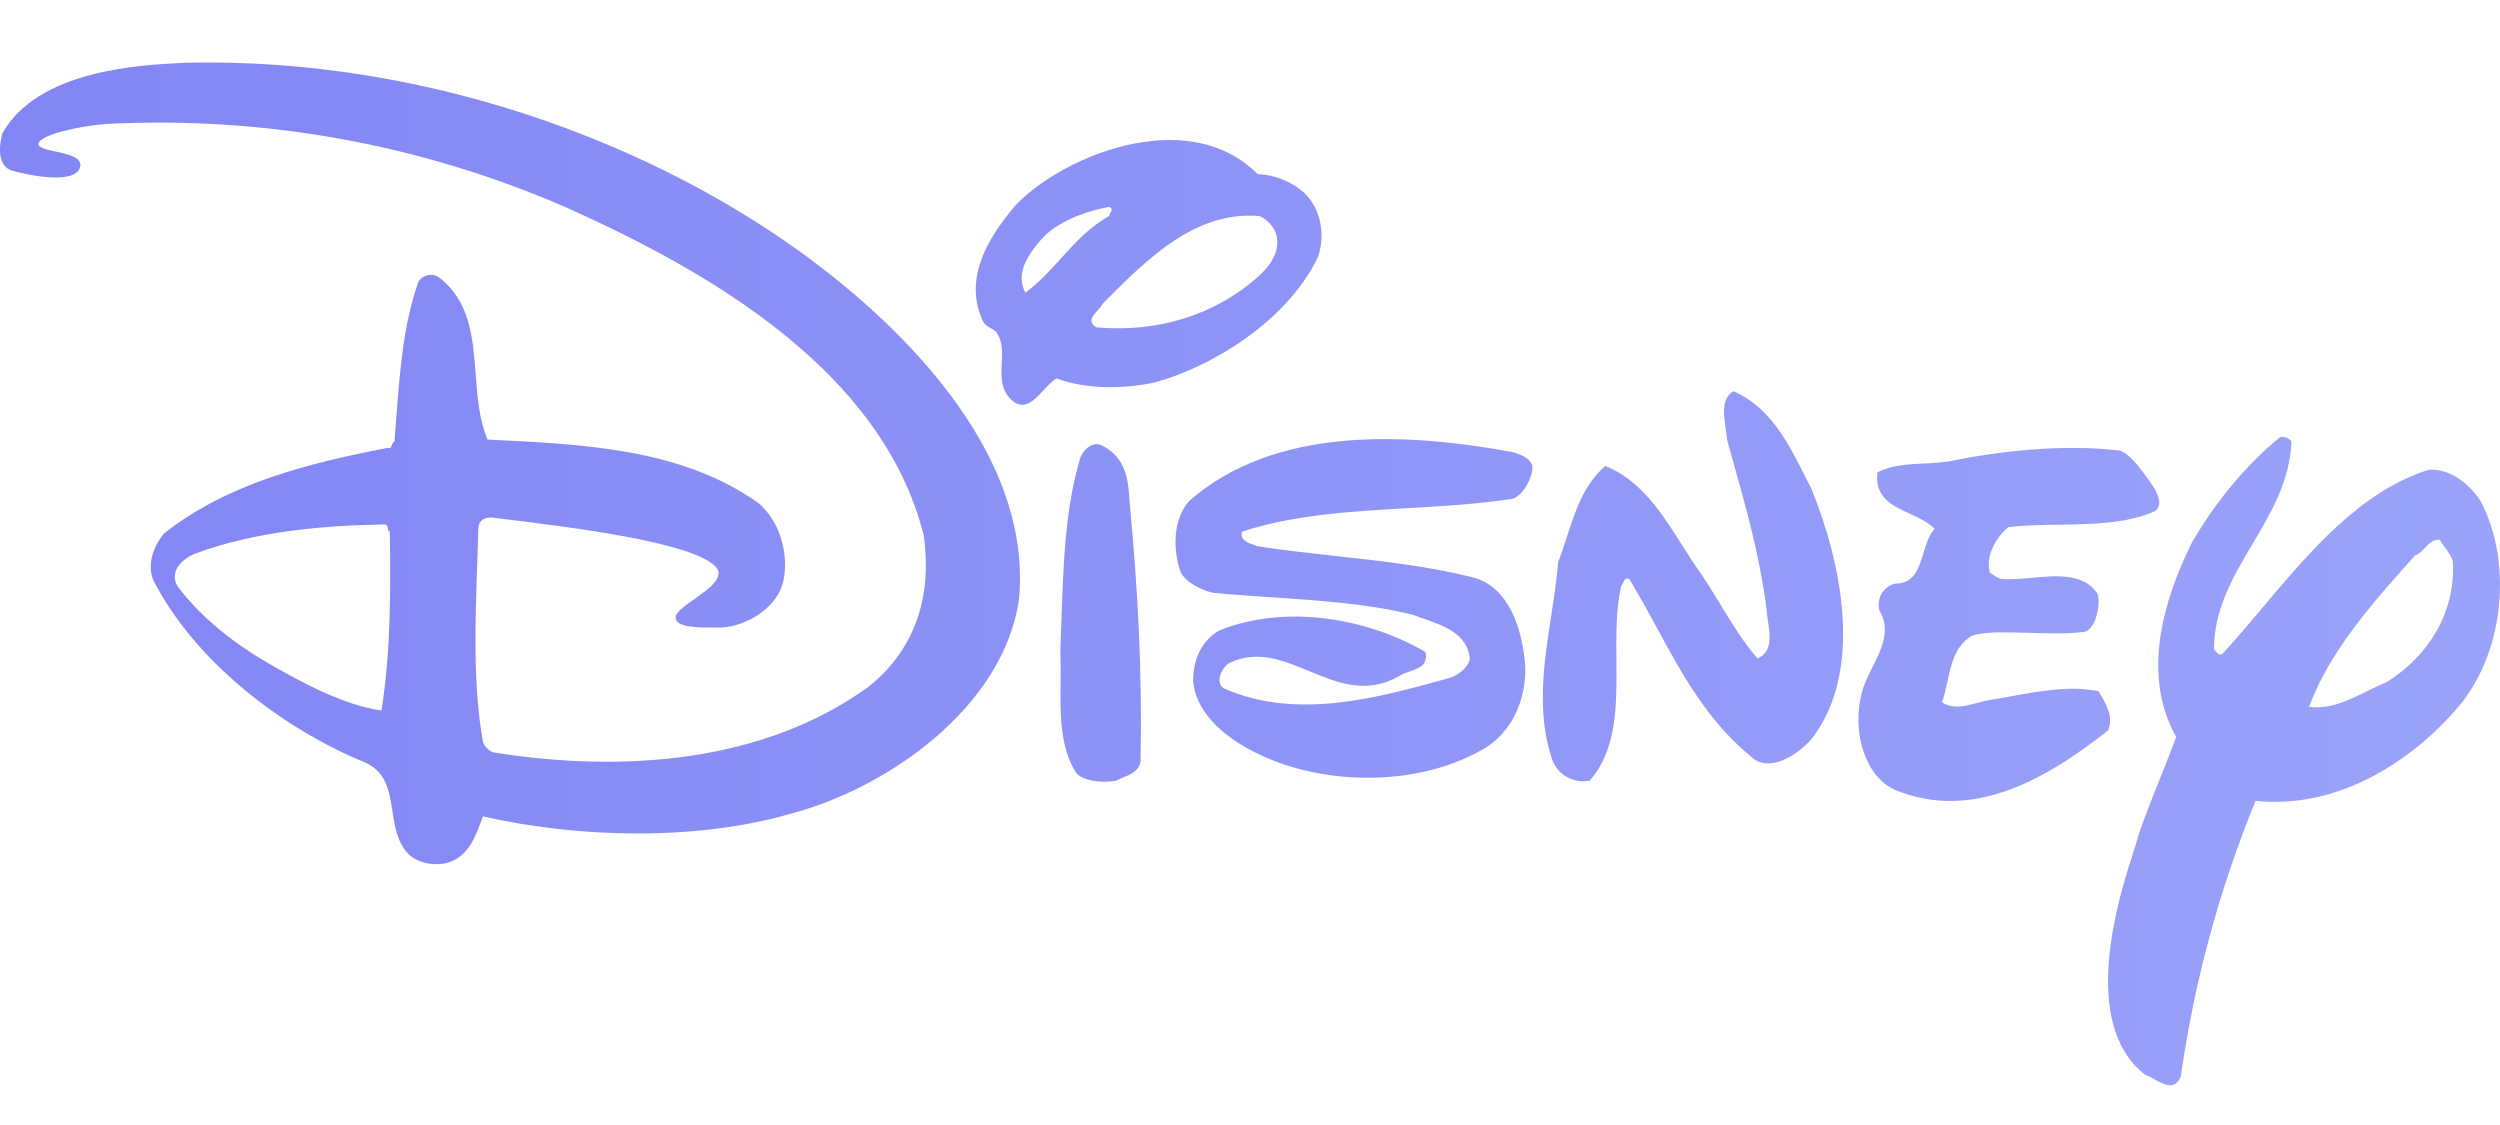
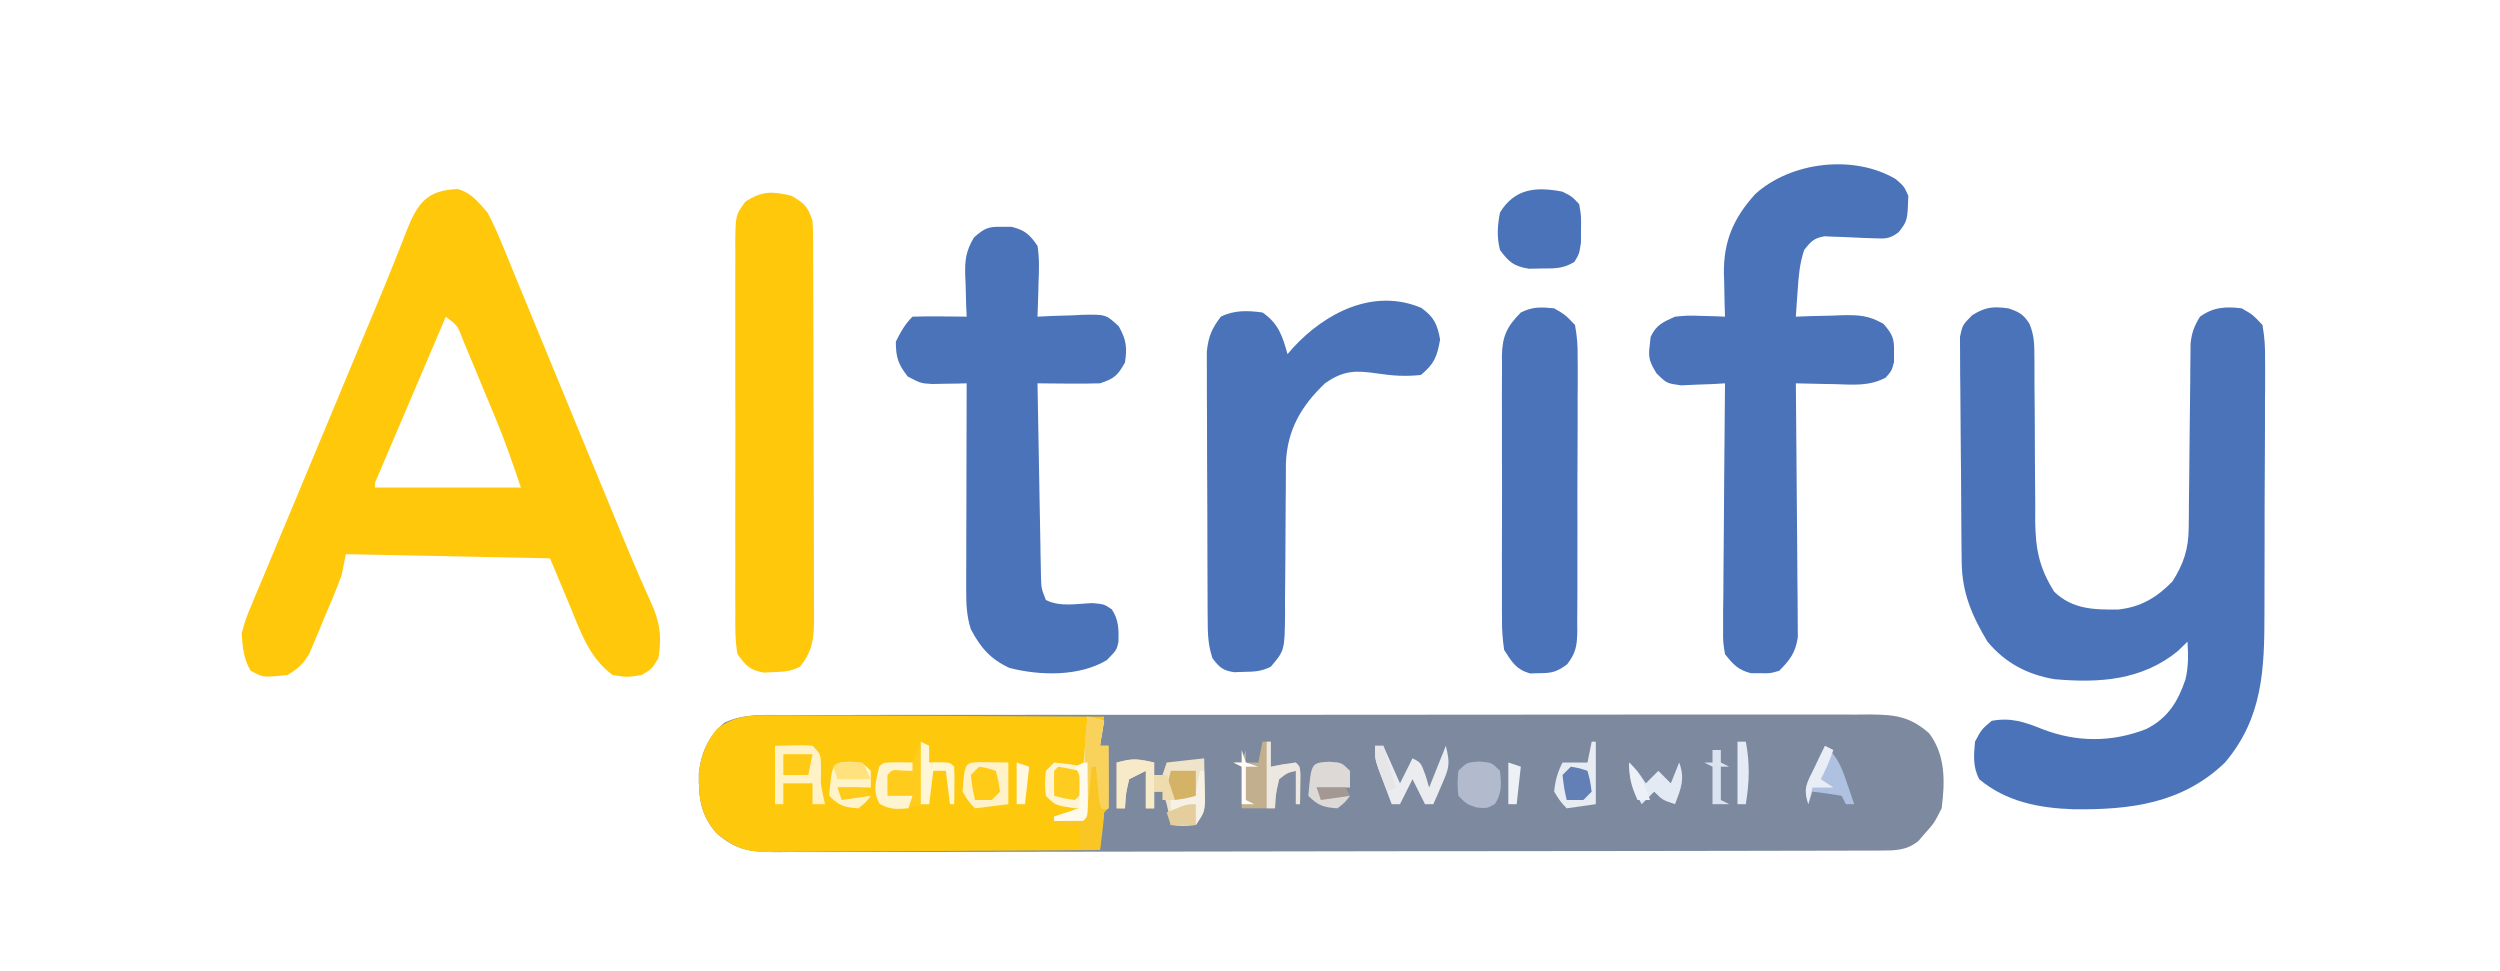
- <svg xmlns="http://www.w3.org/2000/svg" width="80" height="36" fill="none">
-   <path fill="url(#a)" fill-opacity=".8" fill-rule="evenodd" d="M26.787 8.958c2.724 2.202 6.257 5.955 5.814 10.276-.531 3.416-4.19 5.985-7.29 6.802-3.01.876-6.787.788-9.857.088l-.04.11c-.195.531-.415 1.131-1.022 1.35-.413.145-.944.058-1.269-.205-.404-.374-.486-.903-.566-1.422-.1-.654-.198-1.292-.939-1.584-2.597-1.08-5.4-3.212-6.728-5.84-.177-.525.029-1.05.354-1.459 2.036-1.605 4.603-2.247 7.171-2.744.084.033.1-.018.122-.08.015-.046.033-.099.085-.124.022-.262.042-.524.062-.786.114-1.493.228-2.982.705-4.323a.464.464 0 0 1 .65-.146c1.003.758 1.093 1.93 1.182 3.107.056.726.111 1.454.381 2.089 3.099.146 6.198.292 8.647 2.015.827.67 1.028 1.953.767 2.686-.26.731-1.121 1.255-1.918 1.313h-.165c-.55.005-1.364.012-1.31-.35.022-.154.293-.346.589-.555.474-.335 1.01-.714.68-1.051-.769-.785-4.6-1.252-6.992-1.544l-.027-.004c-.295-.058-.566.03-.566.35-.01.37-.023.746-.036 1.127-.067 1.9-.136 3.9.183 5.676.03.146.207.322.355.35 4.22.672 8.676.292 11.981-2.102 1.535-1.225 2.037-2.949 1.77-4.846-1.327-5.284-6.905-8.467-11.479-10.51A32.589 32.589 0 0 0 3.414 3.966c-.841.06-2.174.348-2.184.642-.004.122.254.178.544.24.412.09.89.192.784.519-.182.557-1.726.226-2.184.088-.457-.14-.413-.789-.295-1.197C1.23 2.243 4.442 2.08 5.893 2.01c8.027-.205 15.789 2.819 20.894 6.948ZM40.243 5.57c.544.025 1.064.23 1.476.584.56.525.708 1.401.442 2.102-1.032 2.102-3.487 3.506-5.164 3.97-1.004.233-2.272.233-3.187-.117-.144.085-.28.232-.417.379-.286.307-.575.619-.941.38-.442-.341-.419-.79-.396-1.239.018-.346.036-.691-.161-.984a.47.47 0 0 0-.175-.133c-.096-.053-.203-.111-.271-.242-.62-1.343.147-2.627 1.003-3.649 1.426-1.574 5.519-3.328 7.791-1.051Zm-4.749 1.05c-.797.147-1.697.49-2.183 1.052-.487.562-.797 1.11-.502 1.693.453-.333.804-.721 1.152-1.107.446-.495.887-.984 1.534-1.345 0-.041.022-.08.043-.115.037-.064.07-.12-.044-.177Zm-.206 3.096c1.446-1.46 2.98-2.978 5.017-2.802.205.087.413.291.502.495.206.526-.089 1.022-.502 1.402-1.417 1.285-3.276 1.839-5.224 1.664-.287-.183-.118-.365.041-.538.07-.076.139-.15.166-.221Zm22.663 5.896c.944 2.277 1.74 5.868 0 8.058-.472.525-1.298 1.01-1.83.613-1.45-1.152-2.277-2.675-3.105-4.198a36.164 36.164 0 0 0-.878-1.554c-.12-.059-.159.029-.199.119a.38.38 0 0 1-.067.115c-.161.734-.154 1.55-.147 2.366.013 1.424.025 2.85-.856 3.852-.531.087-1.028-.183-1.21-.7-.493-1.506-.255-3.058-.02-4.59a25.9 25.9 0 0 0 .226-1.716c.103-.263.191-.537.28-.812.268-.825.539-1.662 1.225-2.254 1.139.45 1.82 1.527 2.465 2.545.19.301.379.598.574.871.227.33.437.676.648 1.022.366.602.732 1.203 1.182 1.722.483-.205.404-.737.337-1.19-.02-.129-.038-.25-.042-.357-.208-1.671-.645-3.229-1.09-4.813l-.18-.646c-.006-.1-.023-.215-.041-.337-.066-.446-.145-.981.248-1.21 1.18.518 1.753 1.656 2.28 2.702.067.133.133.264.2.392Zm-9.56.35c.295-.065.65-.612.65-1.05-.087-.254-.337-.344-.566-.427l-.026-.01c-3.482-.642-7.643-.846-10.387 1.548-.531.584-.531 1.547-.295 2.248.122.328.649.613 1.062.7.625.06 1.254.101 1.882.143 1.538.103 3.068.205 4.492.558.103.04.215.078.331.118.648.223 1.424.49 1.5 1.282-.03.263-.355.526-.62.613l-.023.007c-2.296.64-4.884 1.362-7.208.344-.31-.154-.118-.643.148-.818.903-.432 1.724-.09 2.559.256.911.378 1.837.763 2.9.153.088-.06.204-.1.32-.14.29-.1.591-.203.508-.62-1.83-1.079-4.457-1.546-6.582-.7-.53.28-.85.864-.856 1.606.06.934.866 1.69 1.712 2.16 2.214 1.255 5.549 1.313 7.732-.059.886-.613 1.235-1.7 1.18-2.598-.088-1.138-.512-2.509-1.682-2.803-1.413-.354-2.899-.518-4.38-.681-.838-.093-1.675-.185-2.496-.311-.037-.016-.078-.03-.122-.045-.205-.072-.453-.158-.38-.422 1.643-.542 3.479-.648 5.31-.754 1.129-.065 2.256-.13 3.336-.297Zm-12.248.06c.265 2.803.413 5.402.354 8.35-.047.3-.333.418-.597.526-.07.029-.138.057-.2.087-.472.088-1.082-.012-1.269-.262-.513-.818-.503-1.851-.493-2.875.003-.33.006-.659-.008-.979.014-.34.026-.685.037-1.032.058-1.77.119-3.605.612-5.215.113-.28.443-.526.708-.351.708.35.826 1.051.856 1.752Zm32.787.349c.29-.158.142-.523 0-.76-.295-.437-.767-1.126-1.12-1.196-1.772-.204-3.72 0-5.46.35a7.687 7.687 0 0 1-.778.066c-.523.026-1.041.051-1.495.285-.096.805.48 1.069 1.046 1.328.297.136.59.271.784.482-.186.205-.274.497-.361.785-.15.49-.294.967-.908.967-.354.088-.59.438-.502.847.38.633.082 1.225-.213 1.814-.14.28-.281.56-.348.842-.325 1.226.103 2.669 1.063 3.094 2.556 1.058 4.956-.438 6.816-1.898.183-.411-.025-.777-.218-1.118l-.077-.137c-.884-.19-1.847-.014-2.762.152-.214.04-.425.078-.632.11-.175.024-.343.07-.507.113-.394.105-.76.203-1.116-.024.079-.216.129-.448.18-.678.118-.55.237-1.096.735-1.424.315-.164 1.058-.143 1.852-.12.61.018 1.25.037 1.75-.027.421-.022.593-.995.442-1.256-.445-.628-1.3-.55-2.096-.477-.314.028-.618.056-.885.04-.122.012-.227-.06-.335-.134-.036-.024-.072-.049-.108-.07-.148-.526.177-1.11.59-1.46.524-.06 1.078-.069 1.634-.077 1.074-.018 2.154-.035 3.03-.42ZM6.246 17.716c1.89-.7 4.043-.905 6.08-.934.078.03.081.078.085.124.003.041.007.082.063.11.029 1.955.029 3.823-.266 5.721-1.24-.175-2.602-.927-3.63-1.518-1.028-.592-2.125-1.43-2.893-2.452-.295-.497.178-.905.561-1.051Zm67.08-3.59c-.043 1.25-.645 2.267-1.245 3.28-.618 1.045-1.234 2.086-1.234 3.375a.92.92 0 0 1 .052.056c.064.073.12.137.214.091.43-.464.858-.973 1.295-1.492 1.516-1.798 3.14-3.726 5.316-4.405.738-.058 1.406.576 1.682 1.051.974 1.927.739 4.642-.619 6.393-1.401 1.72-3.837 3.445-6.61 3.153a37.128 37.128 0 0 0-2.392 8.817c-.177.461-.54.26-.858.084a1.872 1.872 0 0 0-.292-.143c-2.135-1.669-.797-5.794-.371-7.105.05-.156.088-.273.106-.34.104-.406.407-1.166.734-1.988.18-.454.369-.927.535-1.37-1.121-1.984-.413-4.378.501-6.218.708-1.226 1.683-2.452 2.834-3.386.146 0 .264.03.353.146ZM77.6 17.53c.136-.143.272-.287.478-.253.046.09.11.176.174.263.1.138.203.277.24.438.088 1.606-.768 3.007-2.125 3.853-.21.085-.42.188-.629.292-.584.289-1.177.582-1.85.496.678-1.808 2.034-3.325 3.39-4.842l.004-.004c.123-.036.22-.14.318-.243Z" clip-rule="evenodd" />
-   <defs>
-     <linearGradient id="a" x1="0" x2="80" y1="18.364" y2="18.364" gradientUnits="userSpaceOnUse">
-       <stop stop-color="#6366F1" />
-       <stop offset="1" stop-color="#818CF8" />
-     </linearGradient>
-   </defs>
+ <svg xmlns="http://www.w3.org/2000/svg" version="1.1" width="600" height="233">
+   <path d="M0 0 C1.143 -0.005 2.287 -0.011 3.465 -0.016 C7.305 -0.031 11.145 -0.023 14.985 -0.016 C17.734 -0.02 20.484 -0.029 23.234 -0.037 C29.932 -0.054 36.63 -0.055 43.328 -0.05 C48.773 -0.046 54.217 -0.047 59.661 -0.053 C60.436 -0.053 61.21 -0.054 62.008 -0.055 C63.582 -0.057 65.156 -0.058 66.73 -0.06 C81.49 -0.073 96.25 -0.068 111.01 -0.056 C124.514 -0.046 138.018 -0.059 151.522 -0.083 C165.388 -0.108 179.253 -0.117 193.119 -0.111 C200.904 -0.107 208.688 -0.109 216.473 -0.127 C223.1 -0.142 229.726 -0.142 236.353 -0.125 C239.734 -0.116 243.115 -0.116 246.496 -0.13 C250.162 -0.143 253.826 -0.131 257.491 -0.114 C259.094 -0.128 259.094 -0.128 260.73 -0.143 C266.739 -0.083 270.243 0.361 274.809 4.388 C278.793 9.699 278.613 16.021 277.809 22.388 C275.997 25.95 275.997 25.95 273.809 28.388 C273.294 28.986 272.778 29.584 272.247 30.2 C269.432 32.525 266.596 32.514 263.115 32.522 C261.659 32.529 261.659 32.529 260.174 32.535 C259.105 32.535 258.036 32.535 256.935 32.535 C255.235 32.54 255.235 32.54 253.5 32.546 C249.681 32.557 245.863 32.561 242.044 32.565 C239.315 32.57 236.585 32.578 233.856 32.585 C225.651 32.604 217.446 32.614 209.241 32.623 C205.378 32.628 201.515 32.633 197.652 32.638 C184.812 32.655 171.973 32.67 159.134 32.677 C155.802 32.679 152.47 32.681 149.138 32.683 C148.31 32.683 147.482 32.684 146.629 32.684 C133.208 32.693 119.788 32.718 106.368 32.75 C92.593 32.783 78.818 32.802 65.043 32.805 C57.307 32.807 49.572 32.816 41.836 32.841 C35.25 32.863 28.663 32.871 22.076 32.861 C18.716 32.857 15.355 32.861 11.994 32.878 C8.351 32.896 4.708 32.889 1.065 32.875 C-0.529 32.892 -0.529 32.892 -2.154 32.909 C-8.16 32.856 -11.608 32.378 -16.191 28.388 C-20.115 23.923 -20.539 19.79 -20.472 14.028 C-19.942 9.048 -18.162 5.041 -14.305 1.806 C-9.596 -0.339 -5.117 -0.029 0 0 Z " fill="#7C899F" transform="translate(188.1908,171.6123)" />
+   <path d="M0 0 C2.578 0.859 3.65 1.44 5.093 3.748 C6.165 6.41 6.251 8.417 6.255 11.284 C6.262 12.339 6.269 13.394 6.276 14.481 C6.275 15.617 6.274 16.752 6.273 17.922 C6.294 20.333 6.315 22.745 6.336 25.156 C6.359 28.953 6.375 32.749 6.381 36.545 C6.39 40.213 6.424 43.879 6.461 47.547 C6.456 48.674 6.451 49.802 6.446 50.963 C6.53 57.768 7.371 62.199 11 68 C15.382 72.245 20.545 72.35 26.398 72.281 C31.795 71.698 35.634 69.402 39.375 65.562 C42.08 61.297 43.246 57.775 43.287 52.722 C43.307 51.181 43.307 51.181 43.328 49.608 C43.333 48.509 43.338 47.41 43.344 46.277 C43.358 45.14 43.373 44.002 43.388 42.83 C43.45 37.968 43.49 33.106 43.532 28.244 C43.565 24.692 43.611 21.141 43.656 17.59 C43.662 16.489 43.667 15.388 43.672 14.253 C43.692 12.716 43.692 12.716 43.713 11.148 C43.72 10.248 43.727 9.349 43.735 8.421 C44.019 5.826 44.628 4.208 46 2 C49.223 -0.302 52.12 -0.475 56 0 C58.653 1.512 58.653 1.512 61 4 C61.494 6.924 61.665 9.268 61.615 12.19 C61.621 13.013 61.626 13.837 61.632 14.685 C61.644 17.408 61.62 20.129 61.594 22.852 C61.592 24.75 61.592 26.648 61.594 28.547 C61.592 32.53 61.574 36.513 61.542 40.496 C61.502 45.58 61.498 50.663 61.505 55.747 C61.509 59.671 61.496 63.595 61.479 67.519 C61.472 69.392 61.469 71.265 61.47 73.138 C61.461 86.594 61.099 98.25 52 109 C41.766 118.882 29.148 120.399 15.605 120.219 C7.337 119.947 -0.551 118.403 -7 113 C-8.55 109.9 -8.29 107.421 -8 104 C-6.438 101.062 -6.438 101.062 -4 99 C0.653 98.145 3.926 99.287 8.188 101 C16.415 104.171 24.851 104.19 33.098 100.969 C38.316 98.311 40.697 94.422 42.508 89.07 C43.248 85.956 43.199 83.188 43 80 C42.237 80.743 41.474 81.485 40.688 82.25 C32.033 89.315 21.773 89.967 11 89 C4.496 87.866 -0.744 85.103 -5 80 C-8.744 73.774 -11.108 68.241 -11.193 60.94 C-11.209 59.692 -11.225 58.443 -11.242 57.157 C-11.253 55.794 -11.264 54.43 -11.273 53.066 C-11.279 52.379 -11.284 51.692 -11.29 50.984 C-11.316 47.348 -11.336 43.713 -11.35 40.077 C-11.363 37.069 -11.391 34.061 -11.432 31.053 C-11.481 27.419 -11.506 23.785 -11.513 20.15 C-11.52 18.766 -11.535 17.382 -11.559 15.999 C-11.591 14.063 -11.588 12.126 -11.583 10.19 C-11.592 9.088 -11.6 7.987 -11.608 6.853 C-11 4 -11 4 -8.655 1.637 C-5.437 -0.347 -3.721 -0.475 0 0 Z " fill="#4A73B9" transform="translate(482,74)" />
+   <path d="M0 0 C3.303 0.99 4.833 3.072 7.098 5.629 C8.353 8.036 9.416 10.308 10.418 12.812 C10.715 13.524 11.011 14.236 11.317 14.969 C12.297 17.33 13.26 19.698 14.223 22.066 C14.913 23.737 15.604 25.408 16.296 27.078 C17.783 30.67 19.262 34.265 20.734 37.863 C23.196 43.875 25.677 49.879 28.16 55.883 C30.653 61.909 33.144 67.936 35.625 73.967 C36.009 74.897 36.392 75.828 36.787 76.787 C37.531 78.595 38.274 80.402 39.017 82.21 C40.629 86.123 42.258 90.024 43.961 93.898 C44.243 94.54 44.525 95.182 44.815 95.844 C45.549 97.506 46.292 99.164 47.036 100.822 C48.665 105.128 48.831 108.081 48.098 112.629 C46.535 115.191 46.535 115.191 44.098 116.629 C40.66 117.191 40.66 117.191 37.098 116.629 C31.434 112.372 29.421 106.206 26.785 99.816 C25.238 96.125 23.691 92.433 22.098 88.629 C-2.157 88.134 -2.157 88.134 -26.902 87.629 C-27.232 89.279 -27.562 90.929 -27.902 92.629 C-29.192 96.232 -30.716 99.734 -32.215 103.254 C-32.606 104.208 -32.997 105.162 -33.4 106.145 C-33.983 107.517 -33.983 107.517 -34.578 108.918 C-34.928 109.75 -35.278 110.582 -35.638 111.44 C-37.095 113.963 -38.403 115.15 -40.902 116.629 C-46.806 117.25 -46.806 117.25 -49.777 115.566 C-51.494 112.61 -51.658 110.027 -51.902 106.629 C-50.956 103.199 -50.956 103.199 -49.422 99.539 C-49.142 98.858 -48.862 98.177 -48.573 97.475 C-47.636 95.207 -46.676 92.95 -45.715 90.691 C-45.044 89.081 -44.375 87.47 -43.707 85.858 C-42.25 82.35 -40.782 78.847 -39.307 75.346 C-36.75 69.275 -34.222 63.193 -31.695 57.109 C-29.092 50.843 -26.487 44.577 -23.87 38.317 C-23.464 37.345 -23.058 36.373 -22.64 35.372 C-21.845 33.471 -21.048 31.57 -20.251 29.671 C-18.427 25.319 -16.627 20.961 -14.895 16.572 C-14.583 15.789 -14.271 15.006 -13.949 14.2 C-13.377 12.759 -12.813 11.314 -12.259 9.866 C-9.624 3.258 -7.358 0.249 0 0 Z M-2.902 30.629 C-5.326 36.306 -7.747 41.985 -10.166 47.664 C-10.989 49.597 -11.814 51.531 -12.639 53.464 C-13.822 56.235 -15.003 59.008 -16.184 61.781 C-16.555 62.651 -16.927 63.521 -17.31 64.417 C-17.651 65.218 -17.991 66.018 -18.342 66.844 C-18.644 67.552 -18.946 68.26 -19.257 68.99 C-19.963 70.49 -19.963 70.49 -19.902 71.629 C-8.352 71.629 3.198 71.629 15.098 71.629 C13.212 65.971 11.321 60.485 9.031 55.004 C8.612 53.994 8.612 53.994 8.184 52.965 C7.6 51.562 7.014 50.161 6.427 48.76 C5.527 46.609 4.637 44.453 3.748 42.297 C3.176 40.928 2.604 39.56 2.031 38.191 C1.767 37.547 1.502 36.902 1.229 36.238 C-0.077 32.781 -0.077 32.781 -2.902 30.629 Z " fill="#FFC80A" transform="translate(109.9023,45.37109)" />
+   <path d="M0 0 C1.289 -0.001 1.289 -0.001 2.603 -0.001 C5.433 0.001 8.263 0.024 11.093 0.048 C13.058 0.053 15.024 0.057 16.99 0.06 C22.157 0.072 27.324 0.101 32.491 0.135 C37.766 0.165 43.042 0.179 48.317 0.194 C58.663 0.226 69.009 0.277 79.354 0.341 C79.024 2.651 78.694 4.961 78.354 7.341 C79.014 7.341 79.674 7.341 80.354 7.341 C80.381 9.82 80.401 12.299 80.417 14.778 C80.425 15.485 80.434 16.192 80.442 16.921 C80.451 18.728 80.406 20.534 80.354 22.341 C79.859 22.836 79.859 22.836 79.354 23.341 C79.122 24.855 78.942 26.378 78.792 27.903 C78.666 29.143 78.666 29.143 78.538 30.407 C78.477 31.045 78.417 31.683 78.354 32.341 C67.245 32.433 56.136 32.504 45.026 32.548 C39.867 32.569 34.709 32.597 29.55 32.642 C24.57 32.686 19.591 32.71 14.611 32.72 C12.713 32.727 10.814 32.742 8.915 32.763 C6.253 32.793 3.592 32.797 0.93 32.795 C0.147 32.809 -0.635 32.823 -1.442 32.838 C-6.628 32.799 -9.503 31.717 -13.646 28.341 C-17.57 23.876 -17.994 19.742 -17.927 13.981 C-17.497 9.939 -16.204 6.515 -13.646 3.341 C-9.301 -0.026 -5.287 -0.071 0 0 Z " fill="#FEC80D" transform="translate(185.6458,171.6594)" />
+   <path d="M0 0 C2 1.75 2 1.75 3 4 C2.791 9.961 2.791 9.961 0.703 12.703 C-1.43 14.328 -2.473 14.316 -5.125 14.188 C-6.308 14.153 -6.308 14.153 -7.516 14.117 C-9.172 14.039 -10.828 13.961 -12.484 13.883 C-13.668 13.848 -13.668 13.848 -14.875 13.812 C-15.594 13.778 -16.314 13.743 -17.055 13.707 C-19.62 14.093 -20.426 14.978 -22 17 C-23.105 20.315 -23.321 23.204 -23.562 26.688 C-23.646 27.867 -23.73 29.046 -23.816 30.262 C-23.907 31.617 -23.907 31.617 -24 33 C-22.759 32.954 -21.517 32.907 -20.238 32.859 C-18.596 32.822 -16.954 32.785 -15.312 32.75 C-14.496 32.716 -13.679 32.683 -12.838 32.648 C-8.796 32.583 -6.535 32.696 -2.953 34.73 C-0.773 37.264 -0.343 38.269 -0.438 41.562 C-0.436 42.709 -0.436 42.709 -0.434 43.879 C-1 46 -1 46 -2.426 47.621 C-6.418 49.76 -10.301 49.316 -14.75 49.188 C-16.082 49.167 -16.082 49.167 -17.441 49.146 C-19.628 49.111 -21.814 49.062 -24 49 C-23.991 49.791 -23.982 50.581 -23.973 51.396 C-23.893 58.856 -23.832 66.315 -23.793 73.775 C-23.772 77.61 -23.744 81.444 -23.698 85.279 C-23.655 88.981 -23.631 92.683 -23.62 96.386 C-23.613 97.797 -23.599 99.208 -23.577 100.619 C-23.548 102.598 -23.546 104.578 -23.546 106.557 C-23.537 107.683 -23.528 108.809 -23.519 109.969 C-24.109 113.685 -25.381 115.348 -28 118 C-30.219 118.629 -30.219 118.629 -32.5 118.562 C-33.253 118.564 -34.006 118.565 -34.781 118.566 C-37.883 117.775 -39.01 116.491 -41 114 C-41.481 111.051 -41.481 111.051 -41.454 107.579 C-41.454 105.628 -41.454 105.628 -41.453 103.637 C-41.433 102.221 -41.412 100.806 -41.391 99.391 C-41.383 97.939 -41.377 96.487 -41.373 95.036 C-41.358 91.222 -41.319 87.408 -41.275 83.594 C-41.234 79.699 -41.215 75.805 -41.195 71.91 C-41.152 64.273 -41.084 56.637 -41 49 C-41.964 49.058 -42.928 49.116 -43.922 49.176 C-45.185 49.221 -46.448 49.266 -47.75 49.312 C-49.003 49.371 -50.256 49.429 -51.547 49.488 C-55 49 -55 49 -57.431 46.614 C-59.038 43.937 -59.496 42.904 -59.062 39.875 C-58.992 39.212 -58.921 38.55 -58.848 37.867 C-57.543 34.993 -55.838 34.274 -53 33 C-49.887 32.707 -49.887 32.707 -46.688 32.812 C-45.085 32.853 -45.085 32.853 -43.449 32.895 C-42.641 32.929 -41.833 32.964 -41 33 C-41.035 31.854 -41.07 30.708 -41.105 29.527 C-41.134 27.997 -41.161 26.467 -41.188 24.938 C-41.213 24.185 -41.238 23.433 -41.264 22.658 C-41.364 14.9 -38.964 9.355 -33.742 3.574 C-25.08 -4.253 -9.996 -5.955 0 0 Z " fill="#4A73B9" transform="translate(455,43)" />
+   <path d="M0 0 C0.753 -0.001 1.506 -0.003 2.281 -0.004 C5.503 0.819 6.604 1.817 8.5 4.562 C8.977 7.497 8.878 10.349 8.75 13.312 C8.732 14.105 8.714 14.898 8.695 15.715 C8.648 17.665 8.577 19.614 8.5 21.562 C9.681 21.504 10.862 21.446 12.078 21.387 C13.635 21.34 15.193 21.294 16.75 21.25 C17.527 21.208 18.305 21.166 19.105 21.123 C24.891 20.999 24.891 20.999 28.02 23.891 C29.813 27.127 30.043 28.914 29.5 32.562 C27.72 35.698 26.977 36.404 23.5 37.562 C20.927 37.633 18.384 37.656 15.812 37.625 C14.76 37.618 14.76 37.618 13.686 37.611 C11.957 37.6 10.228 37.582 8.5 37.562 C8.618 44.486 8.742 51.409 8.872 58.333 C8.916 60.689 8.957 63.045 8.997 65.401 C9.055 68.784 9.119 72.168 9.184 75.551 C9.2 76.607 9.217 77.663 9.234 78.752 C9.264 80.223 9.264 80.223 9.295 81.724 C9.318 83.02 9.318 83.02 9.342 84.342 C9.42 86.736 9.42 86.736 10.5 89.562 C13.941 91.283 17.872 90.461 21.652 90.305 C24.5 90.562 24.5 90.562 26.348 91.824 C27.991 94.304 28.026 96.708 27.93 99.625 C27.5 101.562 27.5 101.562 25.125 104 C18.517 107.933 9.247 107.766 1.805 105.879 C-2.734 103.799 -5.169 101.037 -7.5 96.562 C-8.528 93.354 -8.621 90.418 -8.614 87.06 C-8.613 85.959 -8.613 84.858 -8.613 83.724 C-8.608 82.541 -8.603 81.359 -8.598 80.141 C-8.596 78.926 -8.595 77.71 -8.593 76.458 C-8.588 72.576 -8.575 68.694 -8.562 64.812 C-8.557 62.181 -8.553 59.549 -8.549 56.918 C-8.538 50.466 -8.521 44.014 -8.5 37.562 C-9.258 37.581 -10.016 37.6 -10.796 37.62 C-12.285 37.642 -12.285 37.642 -13.805 37.664 C-14.789 37.683 -15.774 37.702 -16.789 37.721 C-19.5 37.562 -19.5 37.562 -22.625 35.938 C-24.945 32.999 -25.5 31.304 -25.5 27.562 C-24.362 25.235 -23.332 23.394 -21.5 21.562 C-19.314 21.49 -17.125 21.479 -14.938 21.5 C-13.141 21.514 -13.141 21.514 -11.309 21.527 C-10.382 21.539 -9.455 21.551 -8.5 21.562 C-8.546 20.466 -8.593 19.369 -8.641 18.238 C-8.678 16.784 -8.715 15.329 -8.75 13.875 C-8.8 12.793 -8.8 12.793 -8.852 11.689 C-8.921 7.88 -8.726 5.952 -6.766 2.578 C-4.25 0.34 -3.31 -0.096 0 0 Z " fill="#4A73B9" transform="translate(240.5,54.4375)" />
+   <path d="M0 0 C3.069 2.186 3.877 3.954 4.531 7.617 C3.795 11.738 3.145 13.445 -0.094 16.117 C-3.756 16.49 -6.788 16.314 -10.402 15.77 C-15.609 15.006 -18.599 14.921 -23.094 18.117 C-28.834 23.576 -32.174 29.338 -32.479 37.331 C-32.5 39.335 -32.506 41.339 -32.5 43.344 C-32.511 44.41 -32.522 45.475 -32.533 46.574 C-32.579 51.112 -32.59 55.651 -32.605 60.189 C-32.621 63.512 -32.654 66.834 -32.688 70.156 C-32.684 71.18 -32.681 72.204 -32.678 73.259 C-32.773 82.22 -32.773 82.22 -36.094 86.117 C-38.421 87.281 -39.941 87.316 -42.531 87.367 C-43.705 87.406 -43.705 87.406 -44.902 87.445 C-47.631 87.037 -48.438 86.284 -50.094 84.117 C-51.269 80.592 -51.235 77.784 -51.255 74.063 C-51.262 72.992 -51.262 72.992 -51.27 71.899 C-51.285 69.537 -51.291 67.175 -51.297 64.812 C-51.303 63.17 -51.308 61.527 -51.314 59.884 C-51.325 56.439 -51.33 52.994 -51.334 49.549 C-51.339 45.139 -51.364 40.728 -51.392 36.318 C-51.411 32.924 -51.416 29.53 -51.417 26.136 C-51.42 24.51 -51.428 22.884 -51.442 21.259 C-51.459 18.982 -51.457 16.707 -51.45 14.43 C-51.454 13.136 -51.457 11.841 -51.461 10.508 C-51.068 6.882 -50.287 4.998 -48.094 2.117 C-44.892 0.516 -41.569 0.628 -38.094 1.117 C-34.29 3.72 -33.283 6.758 -32.094 11.117 C-31.632 10.586 -31.171 10.055 -30.695 9.508 C-23.018 1.193 -11.445 -4.826 0 0 Z " fill="#4A73B9" transform="translate(341.0938,73.88281)" />
+   <path d="M0 0 C3.105 1.846 3.836 2.509 5 6 C5.094 7.397 5.135 8.799 5.14 10.199 C5.149 11.482 5.149 11.482 5.158 12.791 C5.159 13.726 5.16 14.661 5.161 15.625 C5.166 16.612 5.171 17.599 5.176 18.616 C5.191 21.887 5.198 25.159 5.203 28.43 C5.209 30.7 5.215 32.971 5.22 35.241 C5.231 40.005 5.237 44.768 5.24 49.531 C5.246 55.636 5.27 61.742 5.298 67.847 C5.317 72.538 5.322 77.229 5.324 81.92 C5.327 84.171 5.335 86.422 5.348 88.673 C5.365 91.821 5.363 94.969 5.356 98.117 C5.366 99.048 5.375 99.979 5.384 100.938 C5.353 105.762 5.203 109.114 2 113 C-0.3 114.15 -1.815 114.232 -4.375 114.312 C-5.146 114.35 -5.917 114.387 -6.711 114.426 C-10.08 113.799 -10.978 112.789 -13 110 C-13.61 106.632 -13.546 103.294 -13.518 99.879 C-13.525 98.851 -13.532 97.823 -13.539 96.764 C-13.556 93.363 -13.545 89.963 -13.531 86.562 C-13.534 84.201 -13.538 81.84 -13.543 79.479 C-13.549 74.529 -13.54 69.58 -13.521 64.63 C-13.499 58.281 -13.512 51.932 -13.536 45.583 C-13.55 40.707 -13.546 35.831 -13.535 30.955 C-13.533 28.614 -13.536 26.273 -13.545 23.931 C-13.555 20.661 -13.54 17.392 -13.518 14.121 C-13.526 13.151 -13.534 12.18 -13.542 11.18 C-13.459 4.64 -13.459 4.64 -11.155 1.43 C-7.147 -1.23 -4.565 -1.118 0 0 Z " fill="#FFC80A" transform="translate(190,47)" />
+   <path d="M0 0 C2.66 1.542 2.66 1.542 5 4 C5.501 6.752 5.676 8.892 5.631 11.643 C5.638 12.407 5.645 13.172 5.653 13.96 C5.67 16.484 5.65 19.007 5.629 21.531 C5.63 23.287 5.632 25.043 5.636 26.799 C5.639 30.478 5.624 34.156 5.597 37.834 C5.563 42.549 5.569 47.263 5.588 51.978 C5.598 55.603 5.589 59.228 5.574 62.854 C5.569 64.592 5.57 66.331 5.576 68.069 C5.581 70.499 5.561 72.928 5.533 75.357 C5.54 76.075 5.546 76.794 5.553 77.533 C5.488 80.945 5.224 82.711 3.105 85.442 C0.697 87.224 -0.53 87.568 -3.5 87.562 C-4.253 87.584 -5.006 87.606 -5.781 87.629 C-9.149 86.674 -10.122 84.904 -12 82 C-12.387 79.369 -12.549 77.159 -12.518 74.535 C-12.525 73.801 -12.532 73.067 -12.539 72.311 C-12.556 69.894 -12.545 67.479 -12.531 65.062 C-12.534 63.378 -12.538 61.693 -12.543 60.008 C-12.549 56.481 -12.54 52.954 -12.521 49.427 C-12.499 44.911 -12.512 40.395 -12.536 35.879 C-12.55 32.401 -12.546 28.923 -12.535 25.446 C-12.533 23.781 -12.536 22.116 -12.545 20.451 C-12.555 18.122 -12.54 15.794 -12.518 13.465 C-12.526 12.78 -12.534 12.095 -12.542 11.39 C-12.459 6.684 -11.308 4.313 -8 1 C-5.147 -0.427 -3.165 -0.31 0 0 Z " fill="#4A73B9" transform="translate(373,74)" />
+   <path d="M0 0 C2.281 1.156 2.281 1.156 4 3 C4.496 5.812 4.496 5.812 4.438 9 C4.436 10.052 4.435 11.104 4.434 12.188 C4 15 4 15 2.844 16.848 C0.21 18.494 -1.852 18.434 -4.938 18.438 C-5.978 18.457 -7.018 18.476 -8.09 18.496 C-11.694 17.882 -12.85 16.921 -15 14 C-15.801 10.911 -15.616 8.12 -15 5 C-11.444 -0.809 -6.306 -1.23 0 0 Z " fill="#4A73B9" transform="translate(375,46)" />
+   <path d="M0 0 C0 0.99 0 1.98 0 3 C0.66 3 1.32 3 2 3 C2.33 2.01 2.66 1.02 3 0 C7.455 -0.495 7.455 -0.495 12 -1 C12.054 1.104 12.093 3.208 12.125 5.312 C12.148 6.484 12.171 7.656 12.195 8.863 C12 12 12 12 10 15 C6.875 15.188 6.875 15.188 4 15 C3.856 14.237 3.711 13.474 3.562 12.688 C3.037 9.918 3.037 9.918 2 7 C1.34 7 0.68 7 0 7 C0 8.32 0 9.64 0 11 C-0.66 11 -1.32 11 -2 11 C-2 8.03 -2 5.06 -2 2 C-3.98 2.99 -3.98 2.99 -6 4 C-6.819 7.562 -6.819 7.562 -7 11 C-7.66 11 -8.32 11 -9 11 C-9 7.37 -9 3.74 -9 0 C-5.164 -0.959 -3.676 -0.919 0 0 Z " fill="#EFE3CA" transform="translate(277,183)" />
+   <path d="M0 0 C1.32 0.33 2.64 0.66 4 1 C3.67 2.98 3.34 4.96 3 7 C3.66 7 4.32 7 5 7 C5 11.95 5 16.9 5 22 C3.68 22 2.36 22 1 22 C0.34 22.99 -0.32 23.98 -1 25 C-4.625 25.188 -4.625 25.188 -8 25 C-8 24.67 -8 24.34 -8 24 C-6.02 23.34 -4.04 22.68 -2 22 C-2.33 22 -2.66 22 -3 22 C-7.727 21.273 -7.727 21.273 -10 19 C-10.25 16 -10.25 16 -10 13 C-9.34 12.34 -8.68 11.68 -8 11 C-4.375 11.375 -4.375 11.375 -1 12 C-0.67 8.04 -0.34 4.08 0 0 Z " fill="#FFF5D5" transform="translate(261,172)" />
+   <path d="M0 0 C0.66 0.33 1.32 0.66 2 1 C2 2.32 2 3.64 2 5 C2.804 4.979 3.609 4.959 4.438 4.938 C7 5 7 5 8 6 C8.072 7.519 8.084 9.042 8.062 10.562 C8.053 11.389 8.044 12.215 8.035 13.066 C8.024 13.704 8.012 14.343 8 15 C7.67 15 7.34 15 7 15 C6.67 12.36 6.34 9.72 6 7 C5.01 7 4.02 7 3 7 C2.67 9.64 2.34 12.28 2 15 C0.399 15.249 -1.206 15.474 -2.812 15.688 C-3.706 15.815 -4.599 15.943 -5.52 16.074 C-8 16 -8 16 -9.84 14.746 C-11 13 -11 13 -10.75 9.375 C-10 6 -10 6 -9 5 C-6.667 4.959 -4.333 4.958 -2 5 C-1.34 3.35 -0.68 1.7 0 0 Z " fill="#FFCC1D" transform="translate(221,178)" />
+   <path d="M0 0 C0.66 0 1.32 0 2 0 C2 1.98 2 3.96 2 6 C2.969 5.814 3.939 5.629 4.938 5.438 C6.453 5.221 6.453 5.221 8 5 C9 6 9 6 9.098 8.066 C9.086 8.89 9.074 9.714 9.062 10.562 C9.053 11.389 9.044 12.215 9.035 13.066 C9.024 13.704 9.012 14.343 9 15 C8.67 15 8.34 15 8 15 C8 12.36 8 9.72 8 7 C5.936 7.487 5.936 7.487 4 9 C3.181 12.562 3.181 12.562 3 16 C0.36 16 -2.28 16 -5 16 C-5 12.7 -5 9.4 -5 6 C-5.66 5.67 -6.32 5.34 -7 5 C-6.34 5 -5.68 5 -5 5 C-4.67 4.01 -4.34 3.02 -4 2 C-4 2.99 -4 3.98 -4 5 C-3.01 5 -2.02 5 -1 5 C-0.67 3.35 -0.34 1.7 0 0 Z " fill="#C1AF8E" transform="translate(303,178)" />
+   <path d="M0 0 C6.836 -0.195 6.836 -0.195 9 0 C11 2 11 2 11.062 5.312 C11.042 6.529 11.021 7.746 11 9 C11.285 10.676 11.6 12.348 12 14 C11.01 14 10.02 14 9 14 C9 12.35 9 10.7 9 9 C6.69 9 4.38 9 2 9 C2 10.65 2 12.3 2 14 C1.34 14 0.68 14 0 14 C0 9.38 0 4.76 0 0 Z " fill="#FFF2C7" transform="translate(186,179)" />
+   <path d="M0 0 C3.467 0.049 3.467 0.049 6.934 0.098 C6.934 3.398 6.934 6.698 6.934 10.098 C4.294 10.428 1.654 10.758 -1.066 11.098 C-2.629 9.473 -2.629 9.473 -4.066 7.098 C-3.523 0.166 -3.523 0.166 0 0 Z " fill="#FFF2C8" transform="translate(235.0664,182.9023)" />
+   <path d="M0 0 C0.33 0 0.66 0 1 0 C1 4.95 1 9.9 1 15 C-1.31 15.33 -3.62 15.66 -6 16 C-7.562 14.312 -7.562 14.312 -9 12 C-8.743 9.302 -8.208 7.416 -7 5 C-5.02 5 -3.04 5 -1 5 C-0.67 3.35 -0.34 1.7 0 0 Z " fill="#E7ECF3" transform="translate(382,178)" />
+   <path d="M0 0 C3 0.25 3 0.25 5 2.25 C5.337 5.414 5.499 7.435 3.812 10.188 C2 11.25 2 11.25 -0.562 11.062 C-3 10.25 -3 10.25 -5 8.25 C-5.25 5.25 -5.25 5.25 -5 2.25 C-3 0.25 -3 0.25 0 0 Z " fill="#B2BACE" transform="translate(355,182.75)" />
+   <path d="M0 0 C1.98 0.495 1.98 0.495 4 1 C3.67 2.98 3.34 4.96 3 7 C3.66 7 4.32 7 5 7 C5 11.95 5 16.9 5 22 C3.333 22 1.667 22 0 22 C-0.839 14.489 -1.077 7.492 0 0 Z " fill="#F9D25C" transform="translate(261,172)" />
+   <path d="M0 0 C0.66 0 1.32 0 2 0 C3.32 2.97 4.64 5.94 6 9 C6.99 7.02 7.98 5.04 9 3 C11 4 11 4 12.125 7.062 C12.414 8.032 12.703 9.001 13 10 C14.32 6.7 15.64 3.4 17 0 C18.101 4.403 17.792 5.268 16.062 9.25 C15.682 10.142 15.302 11.034 14.91 11.953 C14.61 12.629 14.309 13.304 14 14 C13.34 14 12.68 14 12 14 C11.01 12.02 10.02 10.04 9 8 C8.01 9.98 7.02 11.96 6 14 C5.34 14 4.68 14 4 14 C3.327 12.231 2.662 10.46 2 8.688 C1.629 7.701 1.258 6.715 0.875 5.699 C0 3 0 3 0 0 Z " fill="#EBECEF" transform="translate(330,179)" />
+   <path d="M0 0 C2.978 2.5 3.945 5.047 5.188 8.688 C5.532 9.681 5.876 10.675 6.23 11.699 C6.484 12.458 6.738 13.218 7 14 C6.34 14 5.68 14 5 14 C4.67 13.34 4.34 12.68 4 12 C1.678 11.593 -0.657 11.256 -3 11 C-3.33 11.99 -3.66 12.98 -4 14 C-5.305 10.084 -4.322 8.961 -2.562 5.312 C-2.089 4.319 -1.616 3.325 -1.129 2.301 C-0.756 1.542 -0.384 0.782 0 0 Z " fill="#AFC1E0" transform="translate(438,179)" />
+   <path d="M0 0 C3.062 0.188 3.062 0.188 5.062 2.188 C5.062 3.507 5.062 4.827 5.062 6.188 C2.422 6.188 -0.217 6.188 -2.938 6.188 C-2.607 6.848 -2.277 7.508 -1.938 8.188 C0.372 8.188 2.683 8.188 5.062 8.188 C3.875 9.75 3.875 9.75 2.062 11.188 C-1.279 10.943 -2.543 10.582 -4.938 8.188 C-4.243 0.271 -4.243 0.271 0 0 Z " fill="#FFF3CA" transform="translate(203.9375,182.8125)" />
+   <path d="M0 0 C3.062 0.188 3.062 0.188 5.062 2.188 C5.062 3.507 5.062 4.827 5.062 6.188 C2.422 6.188 -0.217 6.188 -2.938 6.188 C-2.607 6.848 -2.277 7.508 -1.938 8.188 C0.372 8.188 2.683 8.188 5.062 8.188 C3.875 9.75 3.875 9.75 2.062 11.188 C-1.279 10.943 -2.543 10.582 -4.938 8.188 C-4.243 0.271 -4.243 0.271 0 0 Z " fill="#DDD9D6" transform="translate(318.9375,182.8125)" />
+   <path d="M0 0 C0.33 0 0.66 0 1 0 C1.061 0.626 1.121 1.253 1.184 1.898 C1.267 2.716 1.351 3.533 1.438 4.375 C1.559 5.593 1.559 5.593 1.684 6.836 C1.891 9.043 1.891 9.043 3 11 C2.913 12.546 2.76 14.089 2.562 15.625 C2.461 16.442 2.359 17.26 2.254 18.102 C2.17 18.728 2.086 19.355 2 20 C0.35 20 -1.3 20 -3 20 C-3 18.02 -3 16.04 -3 14 C-4.65 14 -6.3 14 -8 14 C-8 13.67 -8 13.34 -8 13 C-6.546 12.814 -6.546 12.814 -5.062 12.625 C-4.052 12.419 -3.041 12.213 -2 12 C-0.783 9.566 -0.68 7.582 -0.438 4.875 C-0.354 3.965 -0.27 3.055 -0.184 2.117 C-0.123 1.419 -0.062 0.72 0 0 Z " fill="#F9C624" transform="translate(262,184)" />
+   <path d="M0 0 C0 3.63 0 7.26 0 11 C-0.66 11 -1.32 11 -2 11 C-2 8.03 -2 5.06 -2 2 C-3.98 2.99 -3.98 2.99 -6 4 C-6.819 7.562 -6.819 7.562 -7 11 C-7.66 11 -8.32 11 -9 11 C-9 7.37 -9 3.74 -9 0 C-5 -1 -5 -1 0 0 Z " fill="#F7EAC9" transform="translate(277,183)" />
+   <path d="M0 0 C0.33 0 0.66 0 1 0 C1.054 1.604 1.093 3.208 1.125 4.812 C1.148 5.706 1.171 6.599 1.195 7.52 C1 10 1 10 -1 13 C-4.125 13.188 -4.125 13.188 -7 13 C-7 11 -7 9 -7 7 C-5.02 6.34 -3.04 5.68 -1 5 C-0.67 3.35 -0.34 1.7 0 0 Z " fill="#F7F1E5" transform="translate(288,185)" />
+   <path d="M0 0 C2 2 2 2 4 5 C4.99 4.01 5.98 3.02 7 2 C7.99 2.99 8.98 3.98 10 5 C10.66 3.35 11.32 1.7 12 0 C13.467 3.815 12.433 6.29 11 10 C8 9 8 9 6 7 C5.01 7.99 4.02 8.98 3 10 C0.966 6.27 0 4.331 0 0 Z " fill="#E4EAF4" transform="translate(391,183)" />
+   <path d="M0 0 C1.675 0.286 3.344 0.618 5 1 C5.625 3.375 5.625 3.375 6 6 C5.34 6.66 4.68 7.32 4 8 C1.375 7.625 1.375 7.625 -1 7 C-1.043 5 -1.041 3 -1 1 C-0.67 0.67 -0.34 0.34 0 0 Z " fill="#FECC1E" transform="translate(254,184)" />
+   <path d="M0 0 C0.33 0 0.66 0 1 0 C1 1.98 1 3.96 1 6 C1.969 5.814 2.939 5.629 3.938 5.438 C5.453 5.221 5.453 5.221 7 5 C8 6 8 6 8.098 8.066 C8.086 8.89 8.074 9.714 8.062 10.562 C8.053 11.389 8.044 12.215 8.035 13.066 C8.024 13.704 8.012 14.343 8 15 C7.67 15 7.34 15 7 15 C7 12.36 7 9.72 7 7 C4.936 7.487 4.936 7.487 3 9 C2.181 12.562 2.181 12.562 2 16 C1.34 16 0.68 16 0 16 C0 10.72 0 5.44 0 0 Z " fill="#ECE8E1" transform="translate(304,178)" />
+   <path d="M0 0 C2.125 0.375 2.125 0.375 4 1 C4.625 3.375 4.625 3.375 5 6 C4.34 6.66 3.68 7.32 3 8 C1.68 8 0.36 8 -1 8 C-1.625 5.125 -1.625 5.125 -2 2 C-1.34 1.34 -0.68 0.68 0 0 Z " fill="#627FB6" transform="translate(377,184)" />
+   <path d="M0 0 C2.125 0.375 2.125 0.375 4 1 C4.625 3.375 4.625 3.375 5 6 C4.34 6.66 3.68 7.32 3 8 C1.68 8 0.36 8 -1 8 C-1.625 5.125 -1.625 5.125 -2 2 C-1.34 1.34 -0.68 0.68 0 0 Z " fill="#FFCB17" transform="translate(235,184)" />
+   <path d="M0 0 C0.99 0.495 0.99 0.495 2 1 C2 2.32 2 3.64 2 5 C2.804 4.979 3.609 4.959 4.438 4.938 C7 5 7 5 8 6 C8.072 7.519 8.084 9.042 8.062 10.562 C8.053 11.389 8.044 12.215 8.035 13.066 C8.024 13.704 8.012 14.343 8 15 C7.67 15 7.34 15 7 15 C6.67 12.36 6.34 9.72 6 7 C5.01 7 4.02 7 3 7 C2.67 9.64 2.34 12.28 2 15 C1.34 15 0.68 15 0 15 C0 10.05 0 5.1 0 0 Z " fill="#FFF6D6" transform="translate(221,178)" />
+   <path d="M0 0 C1.98 0 3.96 0 6 0 C6 1.98 6 3.96 6 6 C3.625 6.625 3.625 6.625 1 7 C0.34 6.34 -0.32 5.68 -1 5 C-0.625 2.375 -0.625 2.375 0 0 Z " fill="#D5B366" transform="translate(281,185)" />
+   <path d="M0 0 C1.134 0.021 2.269 0.041 3.438 0.062 C3.438 0.723 3.438 1.383 3.438 2.062 C2.231 2.032 2.231 2.032 1 2 C-1.496 1.766 -1.496 1.766 -2.562 3.062 C-2.603 4.729 -2.605 6.396 -2.562 8.062 C-0.583 8.062 1.397 8.062 3.438 8.062 C3.107 9.053 2.777 10.043 2.438 11.062 C-0.29 11.284 -2.027 11.366 -4.438 10 C-6.226 6.92 -5.308 4.419 -4.562 1.062 C-3.562 0.062 -3.562 0.062 0 0 Z " fill="#FFF4D0" transform="translate(215.5625,182.9375)" />
+   <path d="M0 0 C2.31 0 4.62 0 7 0 C6.67 1.65 6.34 3.3 6 5 C4.02 5 2.04 5 0 5 C0 3.35 0 1.7 0 0 Z " fill="#FFCA15" transform="translate(188,181)" />
+   <path d="M0 0 C0.66 0 1.32 0 2 0 C2 0.99 2 1.98 2 3 C2.66 3.33 3.32 3.66 4 4 C3.34 4 2.68 4 2 4 C2 6.64 2 9.28 2 12 C2.66 12.33 3.32 12.66 4 13 C2.68 13 1.36 13 0 13 C0 10.03 0 7.06 0 4 C-0.66 3.67 -1.32 3.34 -2 3 C-1.34 3 -0.68 3 0 3 C0 2.01 0 1.02 0 0 Z " fill="#DBE3F1" transform="translate(411,180)" />
+   <path d="M0 0 C0.66 0 1.32 0 2 0 C3.002 5.346 2.849 9.624 2 15 C1.34 15 0.68 15 0 15 C0 10.05 0 5.1 0 0 Z " fill="#E5EBF5" transform="translate(417,178)" />
+   <path d="M0 0 C1.454 0.031 1.454 0.031 2.938 0.062 C3.598 1.383 4.258 2.703 4.938 4.062 C2.297 4.062 -0.343 4.062 -3.062 4.062 C-3.393 3.072 -3.723 2.083 -4.062 1.062 C-3.062 0.062 -3.062 0.062 0 0 Z " fill="#FFE27D" transform="translate(204.0625,182.9375)" />
+   <path d="M0 0 C0.66 0.33 1.32 0.66 2 1 C1.165 3.504 0.206 5.668 -1 8 C-0.01 8.66 0.98 9.32 2 10 C0.35 10 -1.3 10 -3 10 C-3.33 11.32 -3.66 12.64 -4 14 C-5.305 10.084 -4.322 8.961 -2.562 5.312 C-2.089 4.319 -1.616 3.325 -1.129 2.301 C-0.756 1.542 -0.384 0.782 0 0 Z " fill="#E9EEF6" transform="translate(438,179)" />
+   <path d="M0 0 C0 1.65 0 3.3 0 5 C-1.98 5 -3.96 5 -6 5 C-6.33 4.01 -6.66 3.02 -7 2 C-2.25 0 -2.25 0 0 0 Z " fill="#E4CE9E" transform="translate(287,193)" />
+   <path d="M0 0 C0.027 2.146 0.046 4.292 0.062 6.438 C0.074 7.632 0.086 8.827 0.098 10.059 C0 13 0 13 -1 14 C-3.333 14.041 -5.667 14.042 -8 14 C-8 13.67 -8 13.34 -8 13 C-6.02 12.34 -4.04 11.68 -2 11 C-1.979 9.721 -1.959 8.443 -1.938 7.125 C-1.926 6.406 -1.914 5.686 -1.902 4.945 C-1.874 2.918 -1.874 2.918 -3 1 C-1 0 -1 0 0 0 Z " fill="#FEFBED" transform="translate(261,183)" />
+   <path d="M0 0 C0.66 0 1.32 0 2 0 C2.99 3.3 3.98 6.6 5 10 C4.01 10.495 4.01 10.495 3 11 C2.494 9.732 1.995 8.46 1.5 7.188 C1.222 6.48 0.943 5.772 0.656 5.043 C0 3 0 3 0 0 Z " fill="#E6E6E8" transform="translate(330,179)" />
+   <path d="M0 0 C0.99 0.33 1.98 0.66 3 1 C2.67 3.97 2.34 6.94 2 10 C1.34 10 0.68 10 0 10 C0 6.7 0 3.4 0 0 Z " fill="#EDF0F5" transform="translate(362,183)" />
+   <path d="M0 0 C0.99 0.33 1.98 0.66 3 1 C2.67 3.97 2.34 6.94 2 10 C1.34 10 0.68 10 0 10 C0 6.7 0 3.4 0 0 Z " fill="#FFF8E3" transform="translate(244,183)" />
+   <path d="M0 0 C2.31 0 4.62 0 7 0 C7.33 0.66 7.66 1.32 8 2 C5.69 2.33 3.38 2.66 1 3 C0.67 2.01 0.34 1.02 0 0 Z " fill="#A39992" transform="translate(316,189)" />
+   <path d="M0 0 C0.33 0.99 0.66 1.98 1 3 C1.99 3.33 2.98 3.66 4 4 C3.01 4 2.02 4 1 4 C1 6.64 1 9.28 1 12 C1.66 12.33 2.32 12.66 3 13 C2.01 13 1.02 13 0 13 C0 10.03 0 7.06 0 4 C-0.66 3.67 -1.32 3.34 -2 3 C-1.34 3 -0.68 3 0 3 C0 2.01 0 1.02 0 0 Z " fill="#FDFCFB" transform="translate(298,180)" />
+   <path d="M0 0 C2.875 -0.125 2.875 -0.125 6 0 C6.66 0.66 7.32 1.32 8 2 C5.69 2.33 3.38 2.66 1 3 C0.67 2.01 0.34 1.02 0 0 Z " fill="#FFCB1A" transform="translate(201,189)" />
+   <path d="M0 0 C2.722 2.722 3.789 5.367 5 9 C4.01 9 3.02 9 2 9 C0.502 5.629 0 3.796 0 0 Z " fill="#ECF0F7" transform="translate(391,183)" />
+   <path d="M0 0 C0.99 0 1.98 0 3 0 C3.66 1.98 4.32 3.96 5 6 C4.01 6 3.02 6 2 6 C2 5.34 2 4.68 2 4 C1.34 4 0.68 4 0 4 C0 2.68 0 1.36 0 0 Z " fill="#EEDBAE" transform="translate(277,186)" />
</svg>
